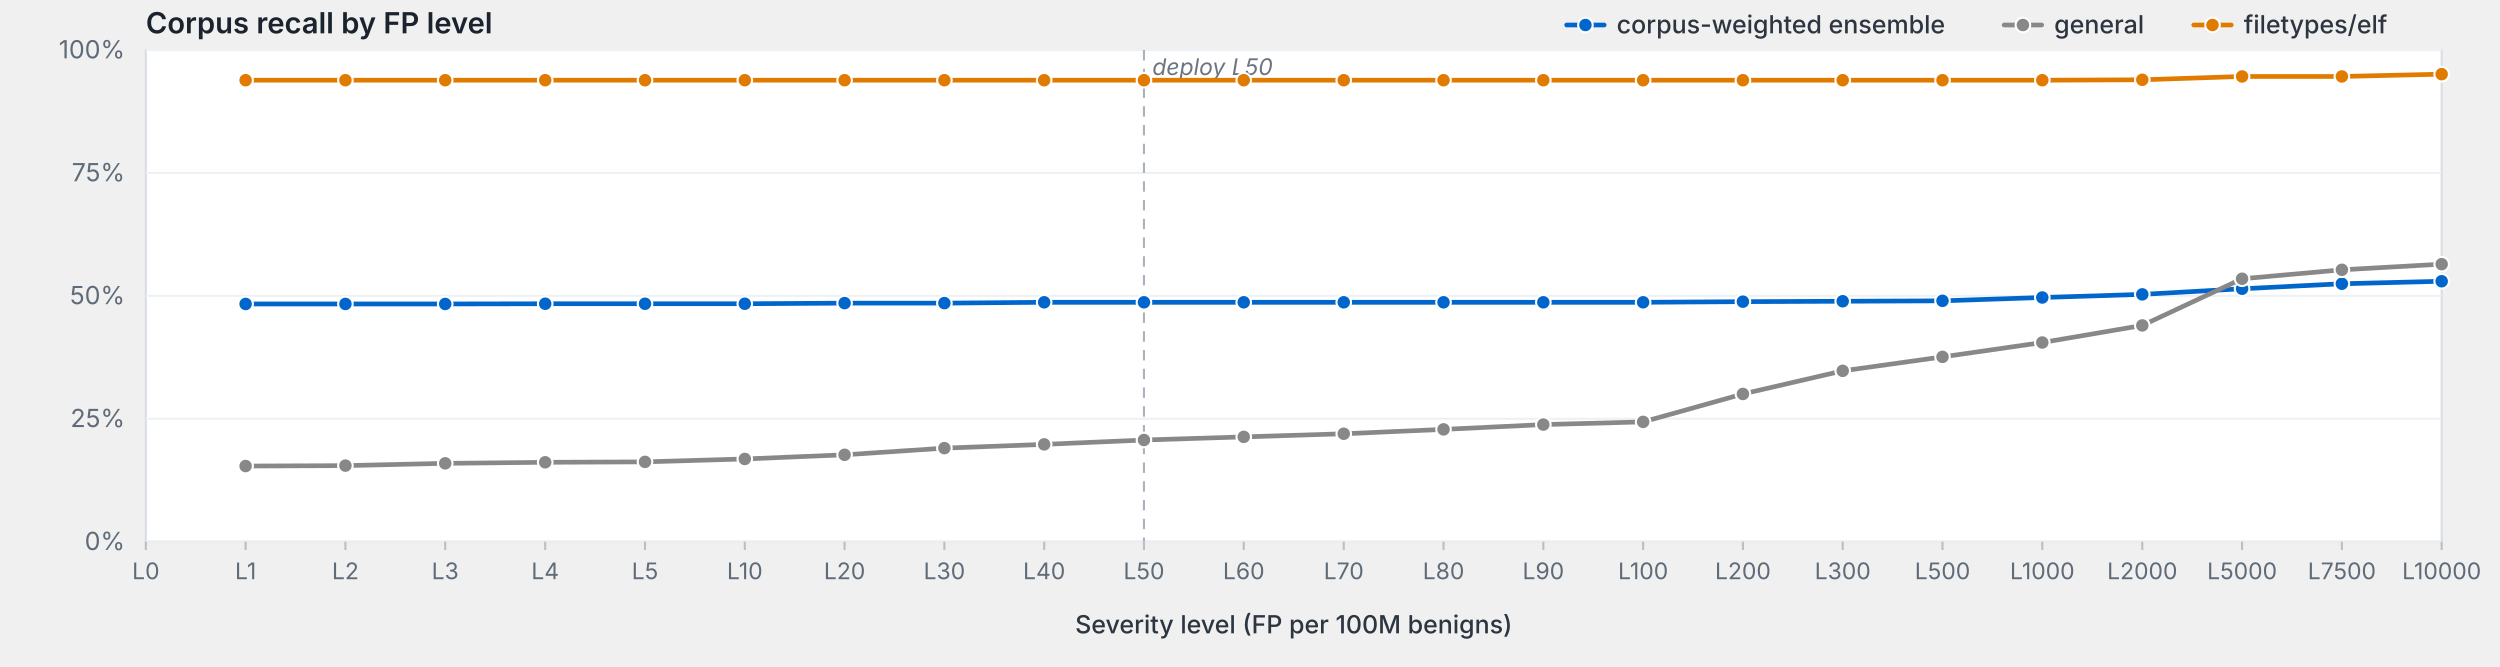
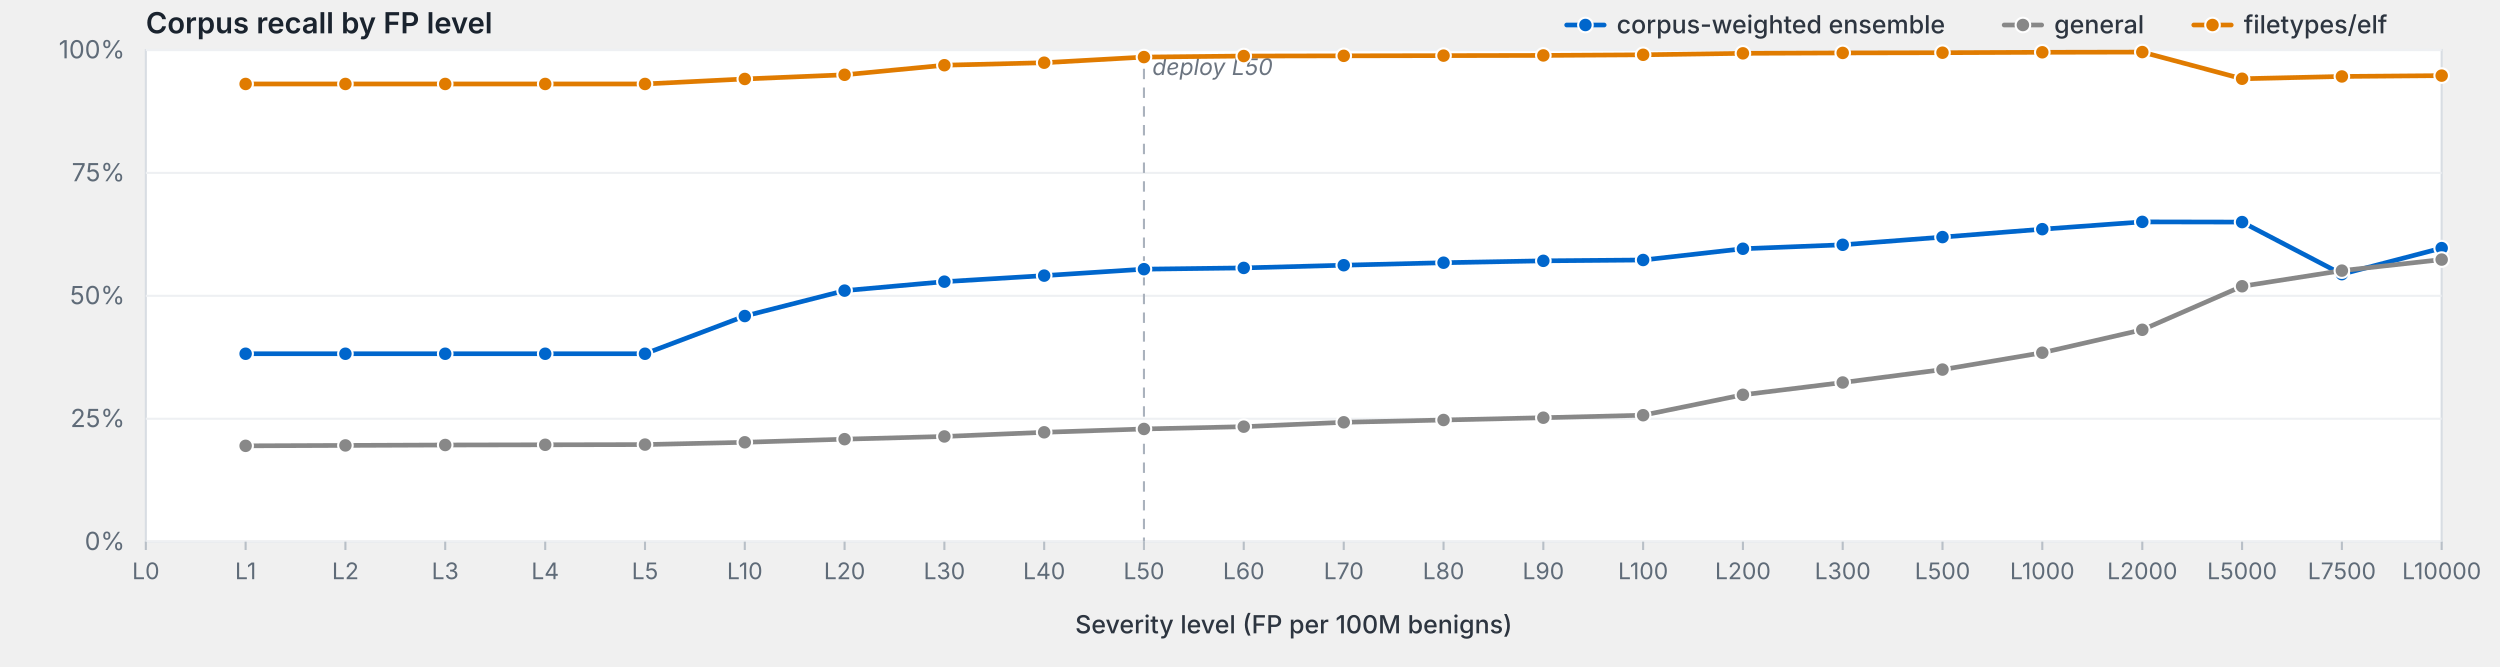
<svg xmlns="http://www.w3.org/2000/svg" viewBox="0 0 1200 320" width="1200" height="320" preserveAspectRatio="xMidYMid meet" role="img" aria-label="Corpus recall by FP level">
  <style>svg { background: #fdfdfd; }.frame { fill: #fff; stroke: #d8dde3; stroke-width: 1; }.grid { stroke: #eef0f3; stroke-width: 1; }.tick { stroke: #b8bfc7; stroke-width: 1; }.axis-label { fill: #5f6b78; font-family: -apple-system, BlinkMacSystemFont, "Segoe UI", system-ui, sans-serif; font-size: 12px; }.x-label { fill: #5f6b78; font-family: -apple-system, BlinkMacSystemFont, "Segoe UI", system-ui, sans-serif; font-size: 11px; }.axis-title { fill: #2d3540; font-family: -apple-system, BlinkMacSystemFont, "Segoe UI", system-ui, sans-serif; font-size: 12px; font-weight: 500; }.title { fill: #1a232e; font-family: -apple-system, BlinkMacSystemFont, "Segoe UI", system-ui, sans-serif; font-size: 14px; font-weight: 600; }.deploy-marker { stroke: #aab2bd; stroke-width: 1; stroke-dasharray: 5,4; }.deploy-label { fill: #6b7480; font-family: -apple-system, BlinkMacSystemFont, "Segoe UI", system-ui, sans-serif; font-size: 11px; font-style: italic; }.curve { fill: none; stroke-width: 2.25; stroke-linejoin: round; stroke-linecap: round; }.marker { stroke: #fff; stroke-width: 1; }.legend-text { fill: #2d3540; font-family: -apple-system, BlinkMacSystemFont, "Segoe UI", system-ui, sans-serif; font-size: 12px; font-weight: 500; }</style>
  <text class="title" x="70" y="16">Corpus recall by FP level</text>
  <rect class="frame" x="70" y="24" width="1102" height="236" />
  <line class="grid" x1="70" y1="260.0" x2="1172" y2="260.0" />
  <text class="axis-label" x="60" y="264.0" text-anchor="end">0%</text>
  <line class="grid" x1="70" y1="201.0" x2="1172" y2="201.0" />
  <text class="axis-label" x="60" y="205.0" text-anchor="end">25%</text>
  <line class="grid" x1="70" y1="142.0" x2="1172" y2="142.0" />
  <text class="axis-label" x="60" y="146.0" text-anchor="end">50%</text>
  <line class="grid" x1="70" y1="83.0" x2="1172" y2="83.0" />
  <text class="axis-label" x="60" y="87.0" text-anchor="end">75%</text>
  <line class="grid" x1="70" y1="24.0" x2="1172" y2="24.0" />
  <text class="axis-label" x="60" y="28.0" text-anchor="end">100%</text>
  <line class="deploy-marker" x1="549.1" y1="24" x2="549.1" y2="260" />
  <text class="deploy-label" x="553.1" y="36" text-anchor="start">deploy L50</text>
  <line class="tick" x1="70.0" y1="260" x2="70.0" y2="264" />
  <text class="x-label" x="70.0" y="278" text-anchor="middle">L0</text>
  <line class="tick" x1="117.9" y1="260" x2="117.9" y2="264" />
  <text class="x-label" x="117.9" y="278" text-anchor="middle">L1</text>
  <line class="tick" x1="165.8" y1="260" x2="165.8" y2="264" />
  <text class="x-label" x="165.8" y="278" text-anchor="middle">L2</text>
  <line class="tick" x1="213.7" y1="260" x2="213.7" y2="264" />
  <text class="x-label" x="213.7" y="278" text-anchor="middle">L3</text>
  <line class="tick" x1="261.7" y1="260" x2="261.7" y2="264" />
  <text class="x-label" x="261.7" y="278" text-anchor="middle">L4</text>
  <line class="tick" x1="309.6" y1="260" x2="309.6" y2="264" />
  <text class="x-label" x="309.6" y="278" text-anchor="middle">L5</text>
  <line class="tick" x1="357.5" y1="260" x2="357.5" y2="264" />
  <text class="x-label" x="357.5" y="278" text-anchor="middle">L10</text>
  <line class="tick" x1="405.4" y1="260" x2="405.4" y2="264" />
  <text class="x-label" x="405.4" y="278" text-anchor="middle">L20</text>
  <line class="tick" x1="453.3" y1="260" x2="453.3" y2="264" />
  <text class="x-label" x="453.3" y="278" text-anchor="middle">L30</text>
  <line class="tick" x1="501.2" y1="260" x2="501.2" y2="264" />
  <text class="x-label" x="501.2" y="278" text-anchor="middle">L40</text>
  <line class="tick" x1="549.1" y1="260" x2="549.1" y2="264" />
  <text class="x-label" x="549.1" y="278" text-anchor="middle">L50</text>
  <line class="tick" x1="597.0" y1="260" x2="597.0" y2="264" />
  <text class="x-label" x="597.0" y="278" text-anchor="middle">L60</text>
  <line class="tick" x1="645.0" y1="260" x2="645.0" y2="264" />
  <text class="x-label" x="645.0" y="278" text-anchor="middle">L70</text>
  <line class="tick" x1="692.9" y1="260" x2="692.9" y2="264" />
  <text class="x-label" x="692.9" y="278" text-anchor="middle">L80</text>
  <line class="tick" x1="740.8" y1="260" x2="740.8" y2="264" />
  <text class="x-label" x="740.8" y="278" text-anchor="middle">L90</text>
  <line class="tick" x1="788.7" y1="260" x2="788.7" y2="264" />
  <text class="x-label" x="788.7" y="278" text-anchor="middle">L100</text>
  <line class="tick" x1="836.6" y1="260" x2="836.6" y2="264" />
  <text class="x-label" x="836.6" y="278" text-anchor="middle">L200</text>
  <line class="tick" x1="884.5" y1="260" x2="884.5" y2="264" />
  <text class="x-label" x="884.5" y="278" text-anchor="middle">L300</text>
  <line class="tick" x1="932.4" y1="260" x2="932.4" y2="264" />
  <text class="x-label" x="932.4" y="278" text-anchor="middle">L500</text>
  <line class="tick" x1="980.3" y1="260" x2="980.3" y2="264" />
  <text class="x-label" x="980.3" y="278" text-anchor="middle">L1000</text>
  <line class="tick" x1="1028.3" y1="260" x2="1028.3" y2="264" />
  <text class="x-label" x="1028.3" y="278" text-anchor="middle">L2000</text>
  <line class="tick" x1="1076.2" y1="260" x2="1076.2" y2="264" />
  <text class="x-label" x="1076.2" y="278" text-anchor="middle">L5000</text>
  <line class="tick" x1="1124.1" y1="260" x2="1124.1" y2="264" />
  <text class="x-label" x="1124.1" y="278" text-anchor="middle">L7500</text>
  <line class="tick" x1="1172.0" y1="260" x2="1172.0" y2="264" />
  <text class="x-label" x="1172.0" y="278" text-anchor="middle">L10000</text>
  <text class="axis-title" x="621.0" y="304" text-anchor="middle">Severity level (FP per 100M benigns)</text>
-   <path class="curve" d="M117.9,145.9 L165.8,145.9 L213.7,145.9 L261.7,145.8 L309.6,145.8 L357.5,145.8 L405.4,145.5 L453.3,145.5 L501.2,145.1 L549.1,145.1 L597.0,145.1 L645.0,145.1 L692.9,145.1 L740.8,145.1 L788.7,145.1 L836.6,144.8 L884.5,144.6 L932.4,144.4 L980.3,142.8 L1028.3,141.3 L1076.2,138.6 L1124.1,136.2 L1172.0,135.0" stroke="#06c" />
-   <circle class="marker" cx="117.9" cy="145.9" r="3.5" fill="#06c" />
-   <circle class="marker" cx="165.8" cy="145.9" r="3.5" fill="#06c" />
-   <circle class="marker" cx="213.7" cy="145.9" r="3.5" fill="#06c" />
-   <circle class="marker" cx="261.7" cy="145.8" r="3.5" fill="#06c" />
-   <circle class="marker" cx="309.6" cy="145.8" r="3.5" fill="#06c" />
-   <circle class="marker" cx="357.5" cy="145.8" r="3.5" fill="#06c" />
-   <circle class="marker" cx="405.4" cy="145.5" r="3.5" fill="#06c" />
-   <circle class="marker" cx="453.3" cy="145.5" r="3.5" fill="#06c" />
-   <circle class="marker" cx="501.2" cy="145.1" r="3.5" fill="#06c" />
-   <circle class="marker" cx="549.1" cy="145.1" r="3.5" fill="#06c" />
-   <circle class="marker" cx="597.0" cy="145.1" r="3.5" fill="#06c" />
-   <circle class="marker" cx="645.0" cy="145.1" r="3.5" fill="#06c" />
-   <circle class="marker" cx="692.9" cy="145.1" r="3.5" fill="#06c" />
-   <circle class="marker" cx="740.8" cy="145.1" r="3.5" fill="#06c" />
-   <circle class="marker" cx="788.7" cy="145.1" r="3.5" fill="#06c" />
-   <circle class="marker" cx="836.6" cy="144.8" r="3.5" fill="#06c" />
-   <circle class="marker" cx="884.5" cy="144.6" r="3.5" fill="#06c" />
-   <circle class="marker" cx="932.4" cy="144.4" r="3.5" fill="#06c" />
-   <circle class="marker" cx="980.3" cy="142.8" r="3.5" fill="#06c" />
-   <circle class="marker" cx="1028.3" cy="141.3" r="3.5" fill="#06c" />
-   <circle class="marker" cx="1076.2" cy="138.6" r="3.5" fill="#06c" />
-   <circle class="marker" cx="1124.1" cy="136.2" r="3.5" fill="#06c" />
-   <circle class="marker" cx="1172.0" cy="135.0" r="3.5" fill="#06c" />
-   <path class="curve" d="M117.9,223.7 L165.8,223.5 L213.7,222.4 L261.7,221.9 L309.6,221.7 L357.5,220.3 L405.4,218.3 L453.3,215.1 L501.2,213.3 L549.1,211.2 L597.0,209.7 L645.0,208.2 L692.9,206.1 L740.8,203.8 L788.7,202.5 L836.6,189.1 L884.5,178.0 L932.4,171.3 L980.3,164.4 L1028.3,156.2 L1076.2,133.8 L1124.1,129.5 L1172.0,126.8" stroke="#888" />
-   <circle class="marker" cx="117.9" cy="223.7" r="3.5" fill="#888" />
-   <circle class="marker" cx="165.8" cy="223.5" r="3.5" fill="#888" />
-   <circle class="marker" cx="213.7" cy="222.4" r="3.5" fill="#888" />
-   <circle class="marker" cx="261.7" cy="221.9" r="3.5" fill="#888" />
-   <circle class="marker" cx="309.6" cy="221.7" r="3.5" fill="#888" />
-   <circle class="marker" cx="357.5" cy="220.3" r="3.5" fill="#888" />
-   <circle class="marker" cx="405.4" cy="218.3" r="3.5" fill="#888" />
-   <circle class="marker" cx="453.3" cy="215.1" r="3.5" fill="#888" />
-   <circle class="marker" cx="501.2" cy="213.3" r="3.5" fill="#888" />
-   <circle class="marker" cx="549.1" cy="211.2" r="3.5" fill="#888" />
-   <circle class="marker" cx="597.0" cy="209.7" r="3.5" fill="#888" />
-   <circle class="marker" cx="645.0" cy="208.2" r="3.5" fill="#888" />
-   <circle class="marker" cx="692.9" cy="206.1" r="3.5" fill="#888" />
-   <circle class="marker" cx="740.8" cy="203.8" r="3.5" fill="#888" />
-   <circle class="marker" cx="788.7" cy="202.5" r="3.5" fill="#888" />
-   <circle class="marker" cx="836.6" cy="189.1" r="3.5" fill="#888" />
-   <circle class="marker" cx="884.5" cy="178.0" r="3.5" fill="#888" />
-   <circle class="marker" cx="932.4" cy="171.3" r="3.5" fill="#888" />
-   <circle class="marker" cx="980.3" cy="164.4" r="3.5" fill="#888" />
-   <circle class="marker" cx="1028.3" cy="156.2" r="3.5" fill="#888" />
-   <circle class="marker" cx="1076.2" cy="133.8" r="3.5" fill="#888" />
-   <circle class="marker" cx="1124.1" cy="129.5" r="3.5" fill="#888" />
-   <circle class="marker" cx="1172.0" cy="126.8" r="3.5" fill="#888" />
-   <path class="curve" d="M117.9,38.5 L165.8,38.5 L213.7,38.5 L261.7,38.5 L309.6,38.5 L357.5,38.5 L405.4,38.5 L453.3,38.5 L501.2,38.5 L549.1,38.5 L597.0,38.5 L645.0,38.5 L692.9,38.5 L740.8,38.5 L788.7,38.5 L836.6,38.5 L884.5,38.5 L932.4,38.5 L980.3,38.5 L1028.3,38.3 L1076.2,36.7 L1124.1,36.7 L1172.0,35.6" stroke="#e07b00" />
-   <circle class="marker" cx="117.9" cy="38.5" r="3.5" fill="#e07b00" />
-   <circle class="marker" cx="165.8" cy="38.5" r="3.5" fill="#e07b00" />
-   <circle class="marker" cx="213.7" cy="38.5" r="3.5" fill="#e07b00" />
-   <circle class="marker" cx="261.7" cy="38.5" r="3.5" fill="#e07b00" />
-   <circle class="marker" cx="309.6" cy="38.5" r="3.5" fill="#e07b00" />
-   <circle class="marker" cx="357.5" cy="38.5" r="3.5" fill="#e07b00" />
-   <circle class="marker" cx="405.4" cy="38.5" r="3.5" fill="#e07b00" />
-   <circle class="marker" cx="453.3" cy="38.5" r="3.5" fill="#e07b00" />
-   <circle class="marker" cx="501.2" cy="38.5" r="3.5" fill="#e07b00" />
-   <circle class="marker" cx="549.1" cy="38.5" r="3.5" fill="#e07b00" />
-   <circle class="marker" cx="597.0" cy="38.5" r="3.5" fill="#e07b00" />
-   <circle class="marker" cx="645.0" cy="38.5" r="3.5" fill="#e07b00" />
-   <circle class="marker" cx="692.9" cy="38.5" r="3.5" fill="#e07b00" />
-   <circle class="marker" cx="740.8" cy="38.5" r="3.5" fill="#e07b00" />
-   <circle class="marker" cx="788.7" cy="38.5" r="3.5" fill="#e07b00" />
-   <circle class="marker" cx="836.6" cy="38.5" r="3.5" fill="#e07b00" />
-   <circle class="marker" cx="884.5" cy="38.5" r="3.5" fill="#e07b00" />
-   <circle class="marker" cx="932.4" cy="38.5" r="3.5" fill="#e07b00" />
-   <circle class="marker" cx="980.3" cy="38.5" r="3.5" fill="#e07b00" />
-   <circle class="marker" cx="1028.3" cy="38.3" r="3.5" fill="#e07b00" />
-   <circle class="marker" cx="1076.2" cy="36.7" r="3.5" fill="#e07b00" />
+   <path class="curve" d="M117.9,169.8 L165.8,169.8 L213.7,169.8 L261.7,169.8 L309.6,169.8 L357.5,151.7 L405.4,139.5 L453.3,135.2 L501.2,132.3 L549.1,129.2 L597.0,128.6 L645.0,127.3 L692.9,126.1 L740.8,125.2 L788.7,124.8 L836.6,119.4 L884.5,117.5 L932.4,113.8 L980.3,110.0 L1028.3,106.5 L1076.2,106.6 L1124.1,131.6 L1172.0,119.1" stroke="#06c" />
+   <circle class="marker" cx="117.9" cy="169.8" r="3.5" fill="#06c" />
+   <circle class="marker" cx="165.8" cy="169.8" r="3.5" fill="#06c" />
+   <circle class="marker" cx="213.7" cy="169.8" r="3.5" fill="#06c" />
+   <circle class="marker" cx="261.7" cy="169.8" r="3.5" fill="#06c" />
+   <circle class="marker" cx="309.6" cy="169.8" r="3.5" fill="#06c" />
+   <circle class="marker" cx="357.5" cy="151.7" r="3.5" fill="#06c" />
+   <circle class="marker" cx="405.4" cy="139.5" r="3.5" fill="#06c" />
+   <circle class="marker" cx="453.3" cy="135.2" r="3.5" fill="#06c" />
+   <circle class="marker" cx="501.2" cy="132.3" r="3.5" fill="#06c" />
+   <circle class="marker" cx="549.1" cy="129.2" r="3.5" fill="#06c" />
+   <circle class="marker" cx="597.0" cy="128.6" r="3.5" fill="#06c" />
+   <circle class="marker" cx="645.0" cy="127.3" r="3.5" fill="#06c" />
+   <circle class="marker" cx="692.9" cy="126.1" r="3.5" fill="#06c" />
+   <circle class="marker" cx="740.8" cy="125.2" r="3.5" fill="#06c" />
+   <circle class="marker" cx="788.7" cy="124.8" r="3.5" fill="#06c" />
+   <circle class="marker" cx="836.6" cy="119.4" r="3.5" fill="#06c" />
+   <circle class="marker" cx="884.5" cy="117.5" r="3.5" fill="#06c" />
+   <circle class="marker" cx="932.4" cy="113.8" r="3.5" fill="#06c" />
+   <circle class="marker" cx="980.3" cy="110.0" r="3.5" fill="#06c" />
+   <circle class="marker" cx="1028.3" cy="106.5" r="3.5" fill="#06c" />
+   <circle class="marker" cx="1076.2" cy="106.6" r="3.5" fill="#06c" />
+   <circle class="marker" cx="1124.1" cy="131.6" r="3.5" fill="#06c" />
+   <circle class="marker" cx="1172.0" cy="119.1" r="3.5" fill="#06c" />
+   <path class="curve" d="M117.9,214.0 L165.8,213.8 L213.7,213.6 L261.7,213.5 L309.6,213.4 L357.5,212.3 L405.4,210.8 L453.3,209.5 L501.2,207.5 L549.1,205.9 L597.0,204.8 L645.0,202.7 L692.9,201.6 L740.8,200.5 L788.7,199.3 L836.6,189.5 L884.5,183.6 L932.4,177.4 L980.3,169.3 L1028.3,158.3 L1076.2,137.4 L1124.1,129.9 L1172.0,124.6" stroke="#888" />
+   <circle class="marker" cx="117.9" cy="214.0" r="3.5" fill="#888" />
+   <circle class="marker" cx="165.8" cy="213.8" r="3.5" fill="#888" />
+   <circle class="marker" cx="213.7" cy="213.6" r="3.5" fill="#888" />
+   <circle class="marker" cx="261.7" cy="213.5" r="3.5" fill="#888" />
+   <circle class="marker" cx="309.6" cy="213.4" r="3.5" fill="#888" />
+   <circle class="marker" cx="357.5" cy="212.3" r="3.5" fill="#888" />
+   <circle class="marker" cx="405.4" cy="210.8" r="3.5" fill="#888" />
+   <circle class="marker" cx="453.3" cy="209.5" r="3.5" fill="#888" />
+   <circle class="marker" cx="501.2" cy="207.5" r="3.5" fill="#888" />
+   <circle class="marker" cx="549.1" cy="205.9" r="3.5" fill="#888" />
+   <circle class="marker" cx="597.0" cy="204.8" r="3.5" fill="#888" />
+   <circle class="marker" cx="645.0" cy="202.7" r="3.5" fill="#888" />
+   <circle class="marker" cx="692.9" cy="201.6" r="3.5" fill="#888" />
+   <circle class="marker" cx="740.8" cy="200.5" r="3.5" fill="#888" />
+   <circle class="marker" cx="788.7" cy="199.3" r="3.5" fill="#888" />
+   <circle class="marker" cx="836.6" cy="189.5" r="3.5" fill="#888" />
+   <circle class="marker" cx="884.5" cy="183.6" r="3.5" fill="#888" />
+   <circle class="marker" cx="932.4" cy="177.4" r="3.5" fill="#888" />
+   <circle class="marker" cx="980.3" cy="169.3" r="3.5" fill="#888" />
+   <circle class="marker" cx="1028.3" cy="158.3" r="3.5" fill="#888" />
+   <circle class="marker" cx="1076.2" cy="137.4" r="3.5" fill="#888" />
+   <circle class="marker" cx="1124.1" cy="129.9" r="3.5" fill="#888" />
+   <circle class="marker" cx="1172.0" cy="124.6" r="3.5" fill="#888" />
+   <path class="curve" d="M117.9,40.3 L165.8,40.3 L213.7,40.3 L261.7,40.3 L309.6,40.3 L357.5,37.9 L405.4,35.9 L453.3,31.3 L501.2,30.1 L549.1,27.4 L597.0,26.9 L645.0,26.8 L692.9,26.7 L740.8,26.6 L788.7,26.3 L836.6,25.6 L884.5,25.4 L932.4,25.3 L980.3,25.1 L1028.3,25.0 L1076.2,37.8 L1124.1,36.7 L1172.0,36.3" stroke="#e07b00" />
+   <circle class="marker" cx="117.9" cy="40.3" r="3.5" fill="#e07b00" />
+   <circle class="marker" cx="165.8" cy="40.3" r="3.5" fill="#e07b00" />
+   <circle class="marker" cx="213.7" cy="40.3" r="3.5" fill="#e07b00" />
+   <circle class="marker" cx="261.7" cy="40.3" r="3.5" fill="#e07b00" />
+   <circle class="marker" cx="309.6" cy="40.3" r="3.5" fill="#e07b00" />
+   <circle class="marker" cx="357.5" cy="37.9" r="3.5" fill="#e07b00" />
+   <circle class="marker" cx="405.4" cy="35.9" r="3.5" fill="#e07b00" />
+   <circle class="marker" cx="453.3" cy="31.3" r="3.5" fill="#e07b00" />
+   <circle class="marker" cx="501.2" cy="30.1" r="3.5" fill="#e07b00" />
+   <circle class="marker" cx="549.1" cy="27.4" r="3.5" fill="#e07b00" />
+   <circle class="marker" cx="597.0" cy="26.9" r="3.5" fill="#e07b00" />
+   <circle class="marker" cx="645.0" cy="26.8" r="3.5" fill="#e07b00" />
+   <circle class="marker" cx="692.9" cy="26.7" r="3.5" fill="#e07b00" />
+   <circle class="marker" cx="740.8" cy="26.6" r="3.5" fill="#e07b00" />
+   <circle class="marker" cx="788.7" cy="26.3" r="3.5" fill="#e07b00" />
+   <circle class="marker" cx="836.6" cy="25.6" r="3.5" fill="#e07b00" />
+   <circle class="marker" cx="884.5" cy="25.4" r="3.5" fill="#e07b00" />
+   <circle class="marker" cx="932.4" cy="25.3" r="3.5" fill="#e07b00" />
+   <circle class="marker" cx="980.3" cy="25.1" r="3.5" fill="#e07b00" />
+   <circle class="marker" cx="1028.3" cy="25.0" r="3.5" fill="#e07b00" />
+   <circle class="marker" cx="1076.2" cy="37.8" r="3.5" fill="#e07b00" />
  <circle class="marker" cx="1124.1" cy="36.7" r="3.5" fill="#e07b00" />
-   <circle class="marker" cx="1172.0" cy="35.6" r="3.5" fill="#e07b00" />
+   <circle class="marker" cx="1172.0" cy="36.3" r="3.5" fill="#e07b00" />
  <line x1="1053.0" y1="12.0" x2="1071.0" y2="12.0" stroke="#e07b00" stroke-width="2.25" stroke-linecap="round" />
  <circle cx="1062.0" cy="12.0" r="3.5" fill="#e07b00" stroke="#fff" stroke-width="1" />
  <text class="legend-text" x="1077.0" y="16.0">filetypes/elf</text>
  <line x1="962.0" y1="12.0" x2="980.0" y2="12.0" stroke="#888" stroke-width="2.25" stroke-linecap="round" />
  <circle cx="971.0" cy="12.0" r="3.5" fill="#888" stroke="#fff" stroke-width="1" />
  <text class="legend-text" x="986.0" y="16.0">general</text>
  <line x1="752.0" y1="12.0" x2="770.0" y2="12.0" stroke="#06c" stroke-width="2.25" stroke-linecap="round" />
  <circle cx="761.0" cy="12.0" r="3.5" fill="#06c" stroke="#fff" stroke-width="1" />
  <text class="legend-text" x="776.0" y="16.0">corpus-weighted ensemble</text>
</svg>
